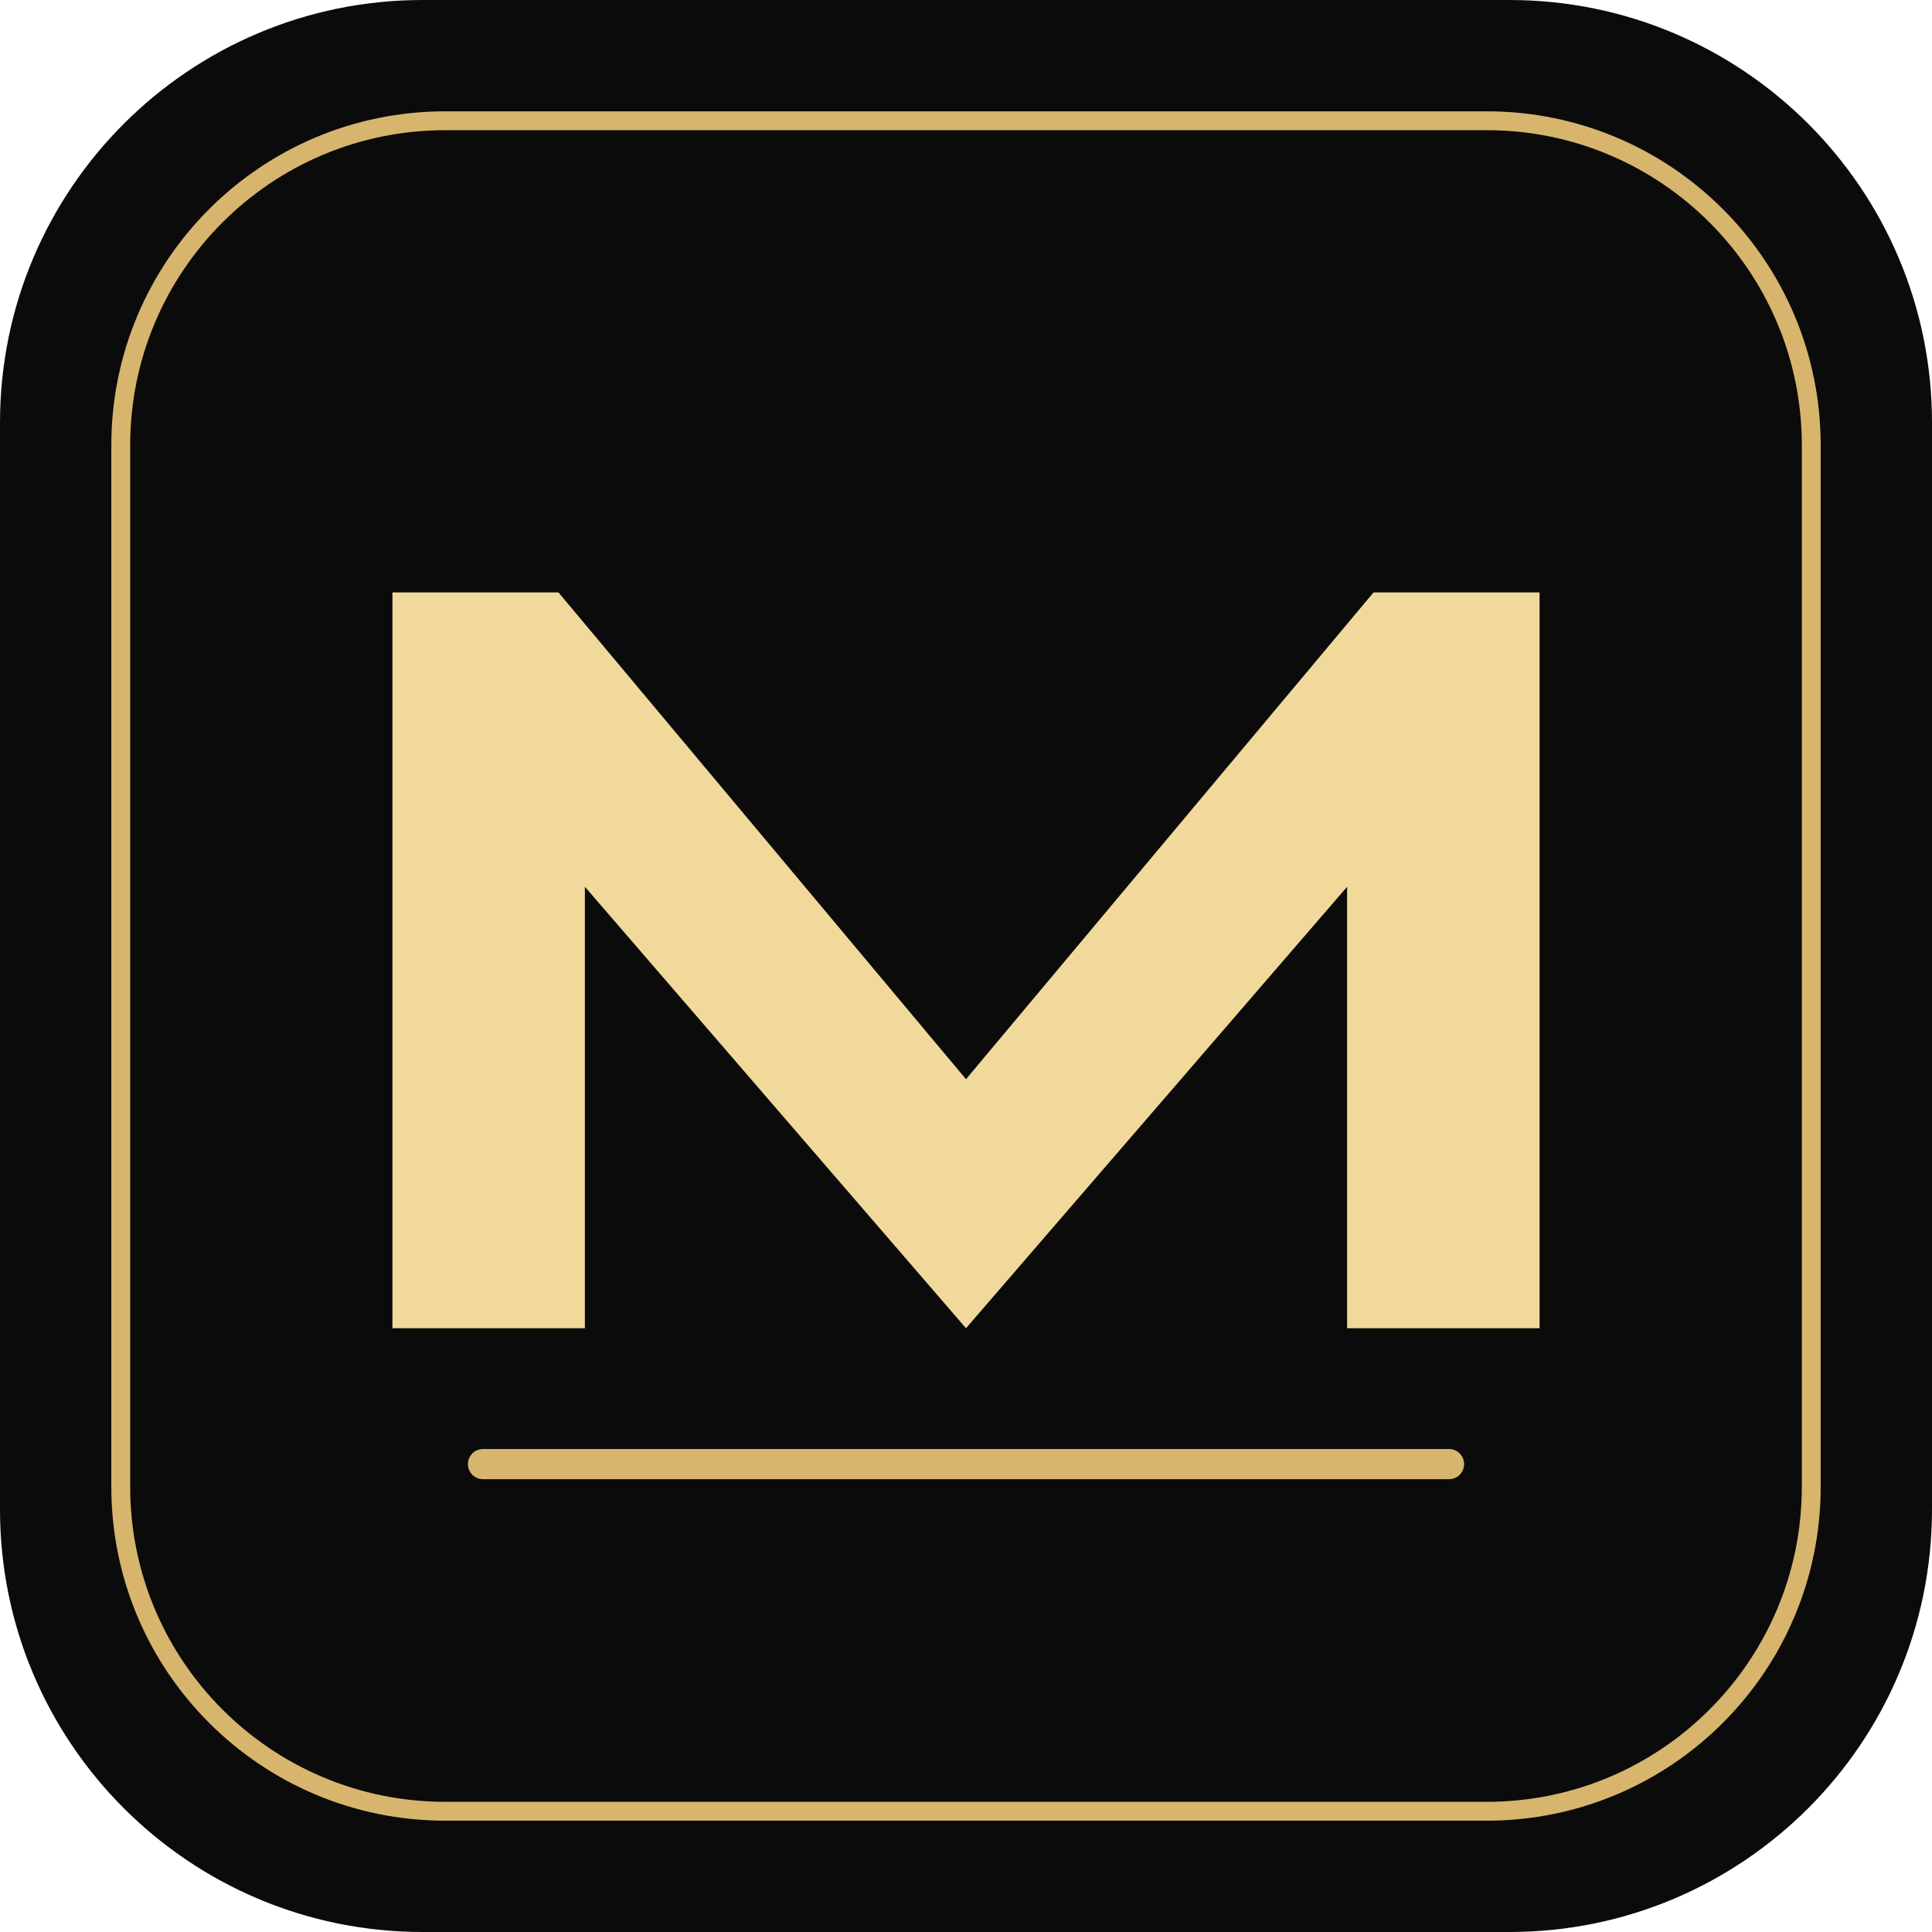
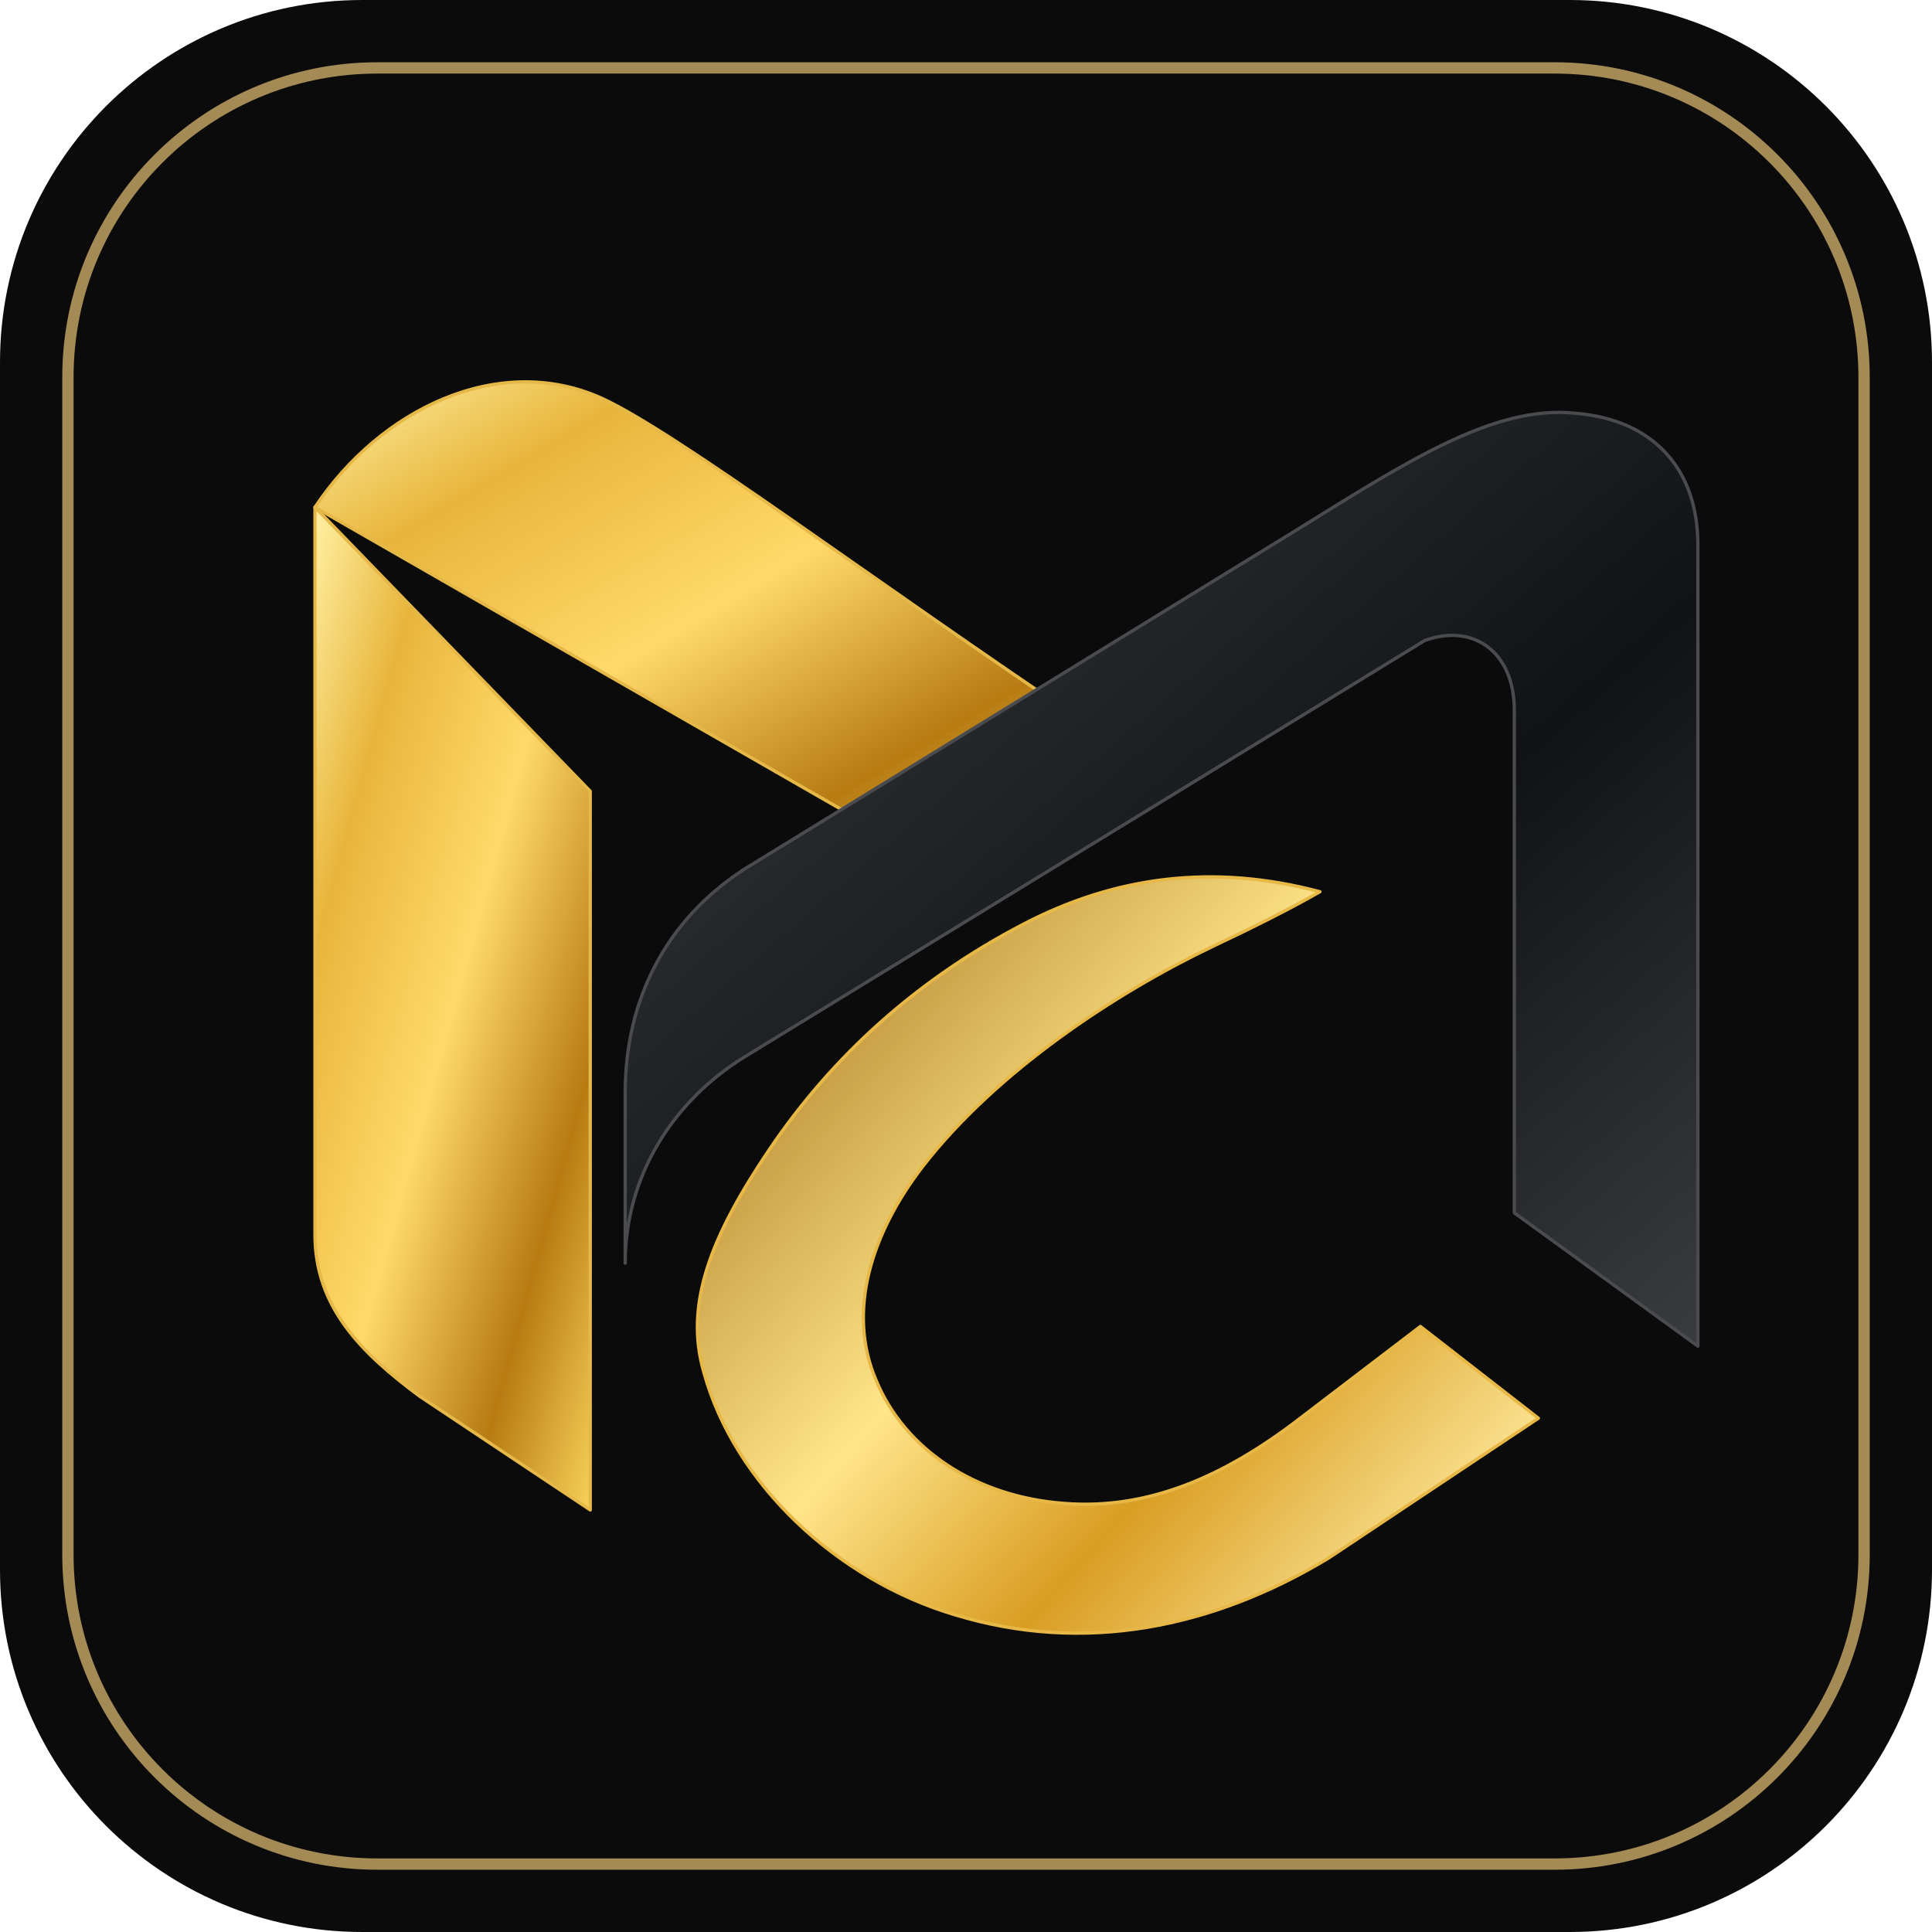
<svg xmlns="http://www.w3.org/2000/svg" viewBox="0 0 512 512">
-   <rect width="512" height="512" rx="112" fill="#0b0b0c" />
-   <rect x="32" y="32" width="448" height="448" rx="86" fill="none" stroke="#d7b56d" stroke-width="5" />
-   <path d="M104 352V157h44l108 129 108-129h44v195h-51V235L256 352 155 235v117z" fill="#f1d99b" />
-   <path d="M128 388h256" stroke="#d7b56d" stroke-width="8" stroke-linecap="round" />
+   <rect width="512" height="512" rx="96" fill="#0b0b0c" />
+   <rect x="18" y="18" width="476" height="476" rx="82" fill="none" stroke="#d7b56d" stroke-opacity=".75" stroke-width="3" />
+   <svg x="36" y="67" width="440" height="378" viewBox="0 0 760 650" preserveAspectRatio="xMidYMid meet">
+     <defs>
+       <linearGradient id="gold" x1="0" y1="0" x2="1" y2="1">
+         <stop stop-color="#FFF0A3" />
+         <stop offset=".22" stop-color="#E8B53B" />
+         <stop offset=".5" stop-color="#FFD96A" />
+         <stop offset=".78" stop-color="#B77B12" />
+         <stop offset="1" stop-color="#F6CF59" />
+       </linearGradient>
+       <linearGradient id="steel" x1="0" y1="0" x2="1" y2="1">
+         <stop stop-color="#55565A" />
+         <stop offset=".28" stop-color="#292A2D" />
+         <stop offset=".6" stop-color="#111214" />
+         <stop offset="1" stop-color="#3B3C40" />
+       </linearGradient>
+       <linearGradient id="gold2" x1="0" y1="0" x2="1" y2=".8">
+         <stop stop-color="#9B650D" />
+         <stop offset=".48" stop-color="#FFE58A" />
+         <stop offset=".72" stop-color="#D99D22" />
+         <stop offset="1" stop-color="#FFEBA0" />
+       </linearGradient>
+     </defs>
+     <g stroke-linejoin="round" stroke-linecap="round">
+       <path fill="url(#gold)" stroke="#E5B847" stroke-width="1.5" d="M82 115 C112 70 166 44 213 65 C248 81 335 147 438 216 L352 270 L82 115 Z" />
+       <path fill="url(#gold)" stroke="#E5B847" stroke-width="1.5" d="M82 115 L82 448 C82 481 103 502 130 522 L208 574 L208 245 L82 115 Z" />
+       <path fill="url(#steel)" stroke="#4A4B4E" stroke-width="1.5" d="M278 281 L532 125 C582 94 622 68 659 72 C696 75 715 99 715 132 L715 499 L631 438 L631 208 C631 181 612 168 590 176 L278 367 C246 387 224 421 224 461 L224 383 C224 340 243 304 278 281 Z" />
+       <path fill="url(#gold2)" stroke="#E8B847" stroke-width="1.5" d="M542 291 C493 278 448 284 406 306 C358 331 319 366 290 409 C263 449 251 480 260 511 C274 562 321 606 375 622 C434 640 493 628 546 596 L642 532 L588 490 L533 532 C498 559 463 574 425 571 C384 568 352 546 339 515 C325 483 337 447 360 417 C394 373 449 337 493 316 C512 307 528 299 542 291 Z" />
+     </g>
+   </svg>
</svg>
